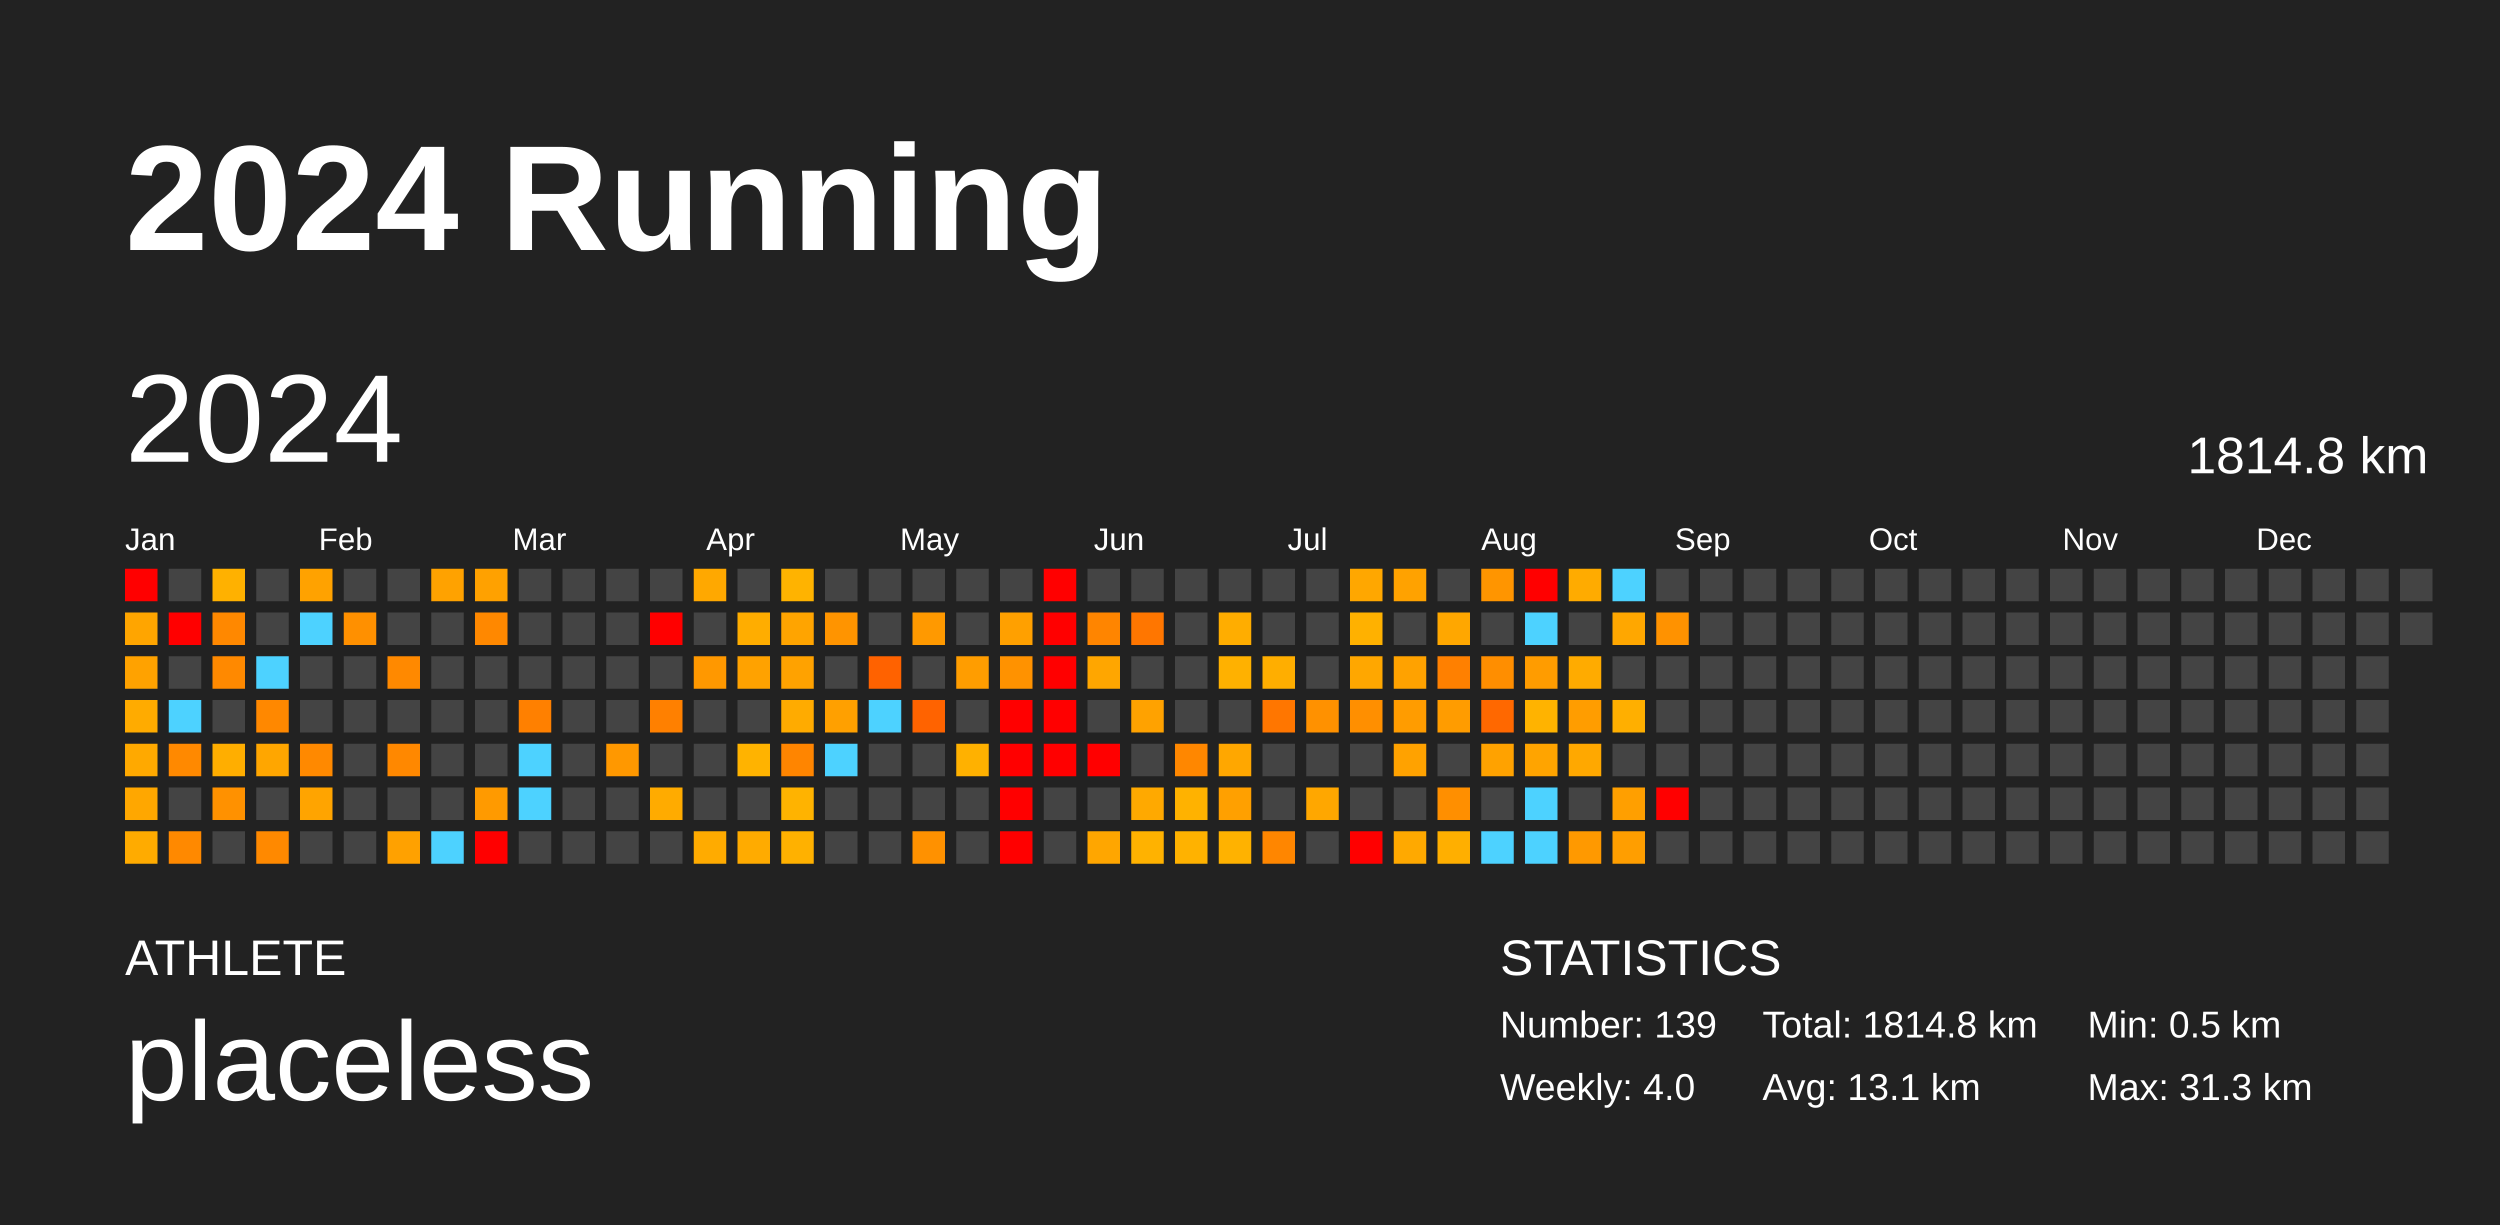
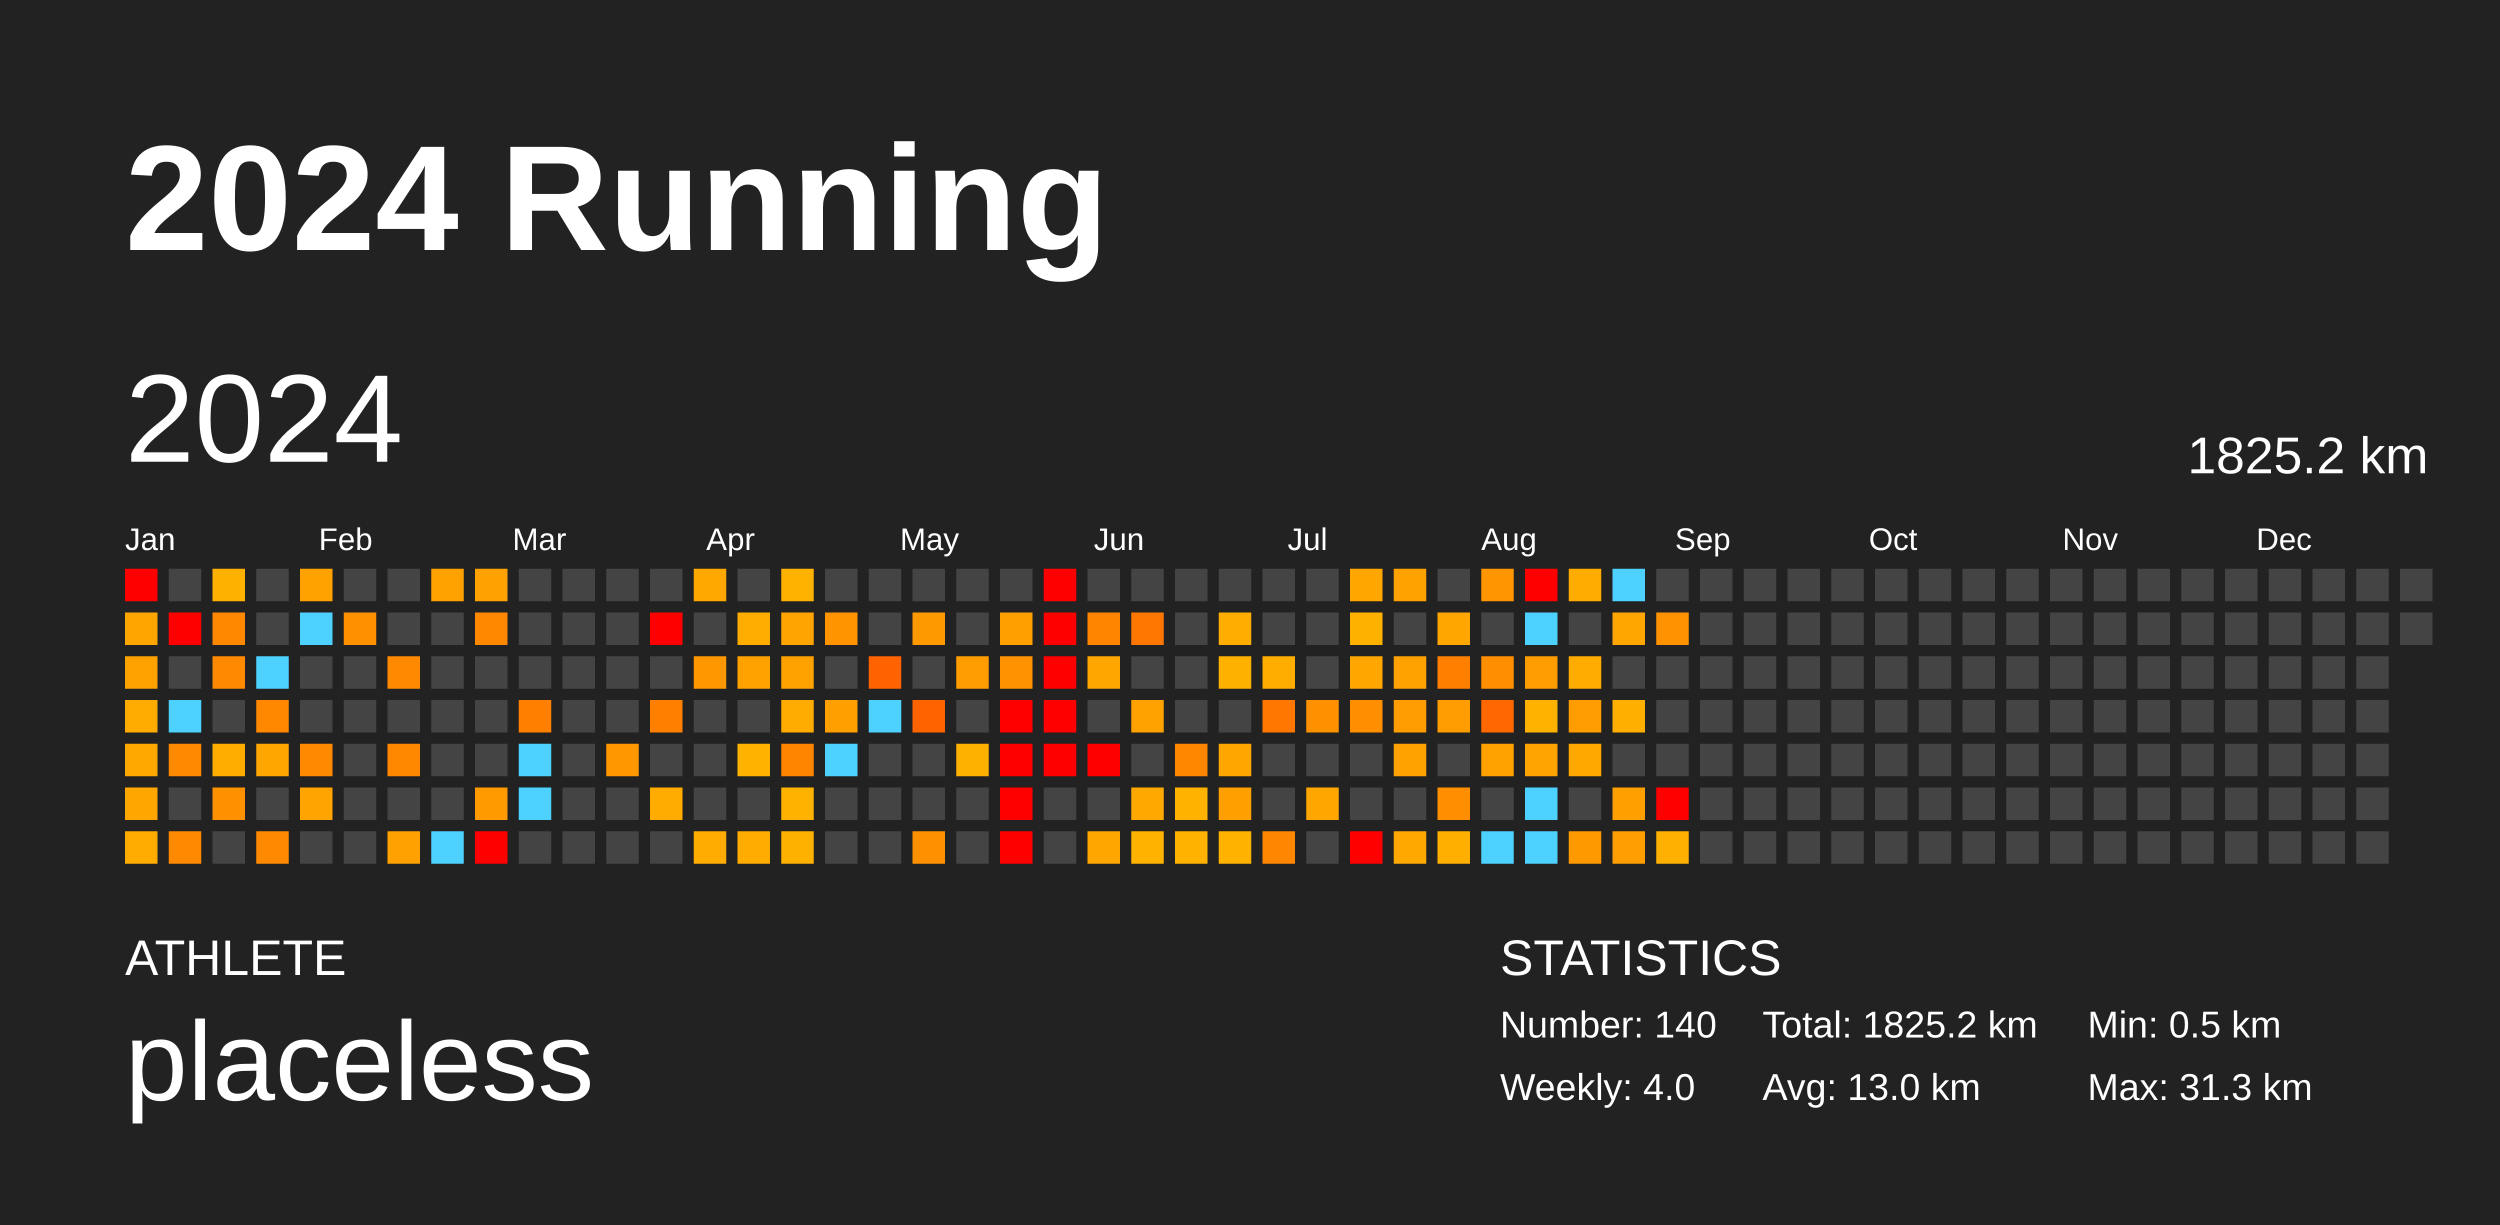
<svg xmlns="http://www.w3.org/2000/svg" baseProfile="full" height="98mm" version="1.1" viewBox="0,0,200,98" width="200mm">
  <defs />
  <rect fill="#222222" height="98" width="200" x="0" y="0" />
  <text fill="#FFFFFF" style="font-size:12px; font-family:Arial; font-weight:bold;" x="10" y="20">2024 Running</text>
  <text fill="#FFFFFF" style="font-size:4px; font-family:Arial" x="10" y="78">ATHLETE</text>
  <text fill="#FFFFFF" style="font-size:9px; font-family:Arial" x="10" y="88">placeless</text>
  <text fill="#FFFFFF" style="font-size:4px; font-family:Arial" x="120" y="78">STATISTICS</text>
-   <text fill="#FFFFFF" style="font-size:3px; font-family:Arial" x="120" y="83">Number: 139</text>
+   <text fill="#FFFFFF" style="font-size:3px; font-family:Arial" x="120" y="83">Number: 140</text>
  <text fill="#FFFFFF" style="font-size:3px; font-family:Arial" x="120" y="88">Weekly: 4.0</text>
-   <text fill="#FFFFFF" style="font-size:3px; font-family:Arial" x="141" y="83">Total: 1814.8 km</text>
-   <text fill="#FFFFFF" style="font-size:3px; font-family:Arial" x="141" y="88">Avg: 13.1 km</text>
+   <text fill="#FFFFFF" style="font-size:3px; font-family:Arial" x="141" y="83">Total: 1825.2 km</text>
+   <text fill="#FFFFFF" style="font-size:3px; font-family:Arial" x="141" y="88">Avg: 13.0 km</text>
  <text fill="#FFFFFF" style="font-size:3px; font-family:Arial" x="167" y="83">Min: 0.5 km</text>
  <text fill="#FFFFFF" style="font-size:3px; font-family:Arial" x="167" y="88">Max: 31.3 km</text>
  <text dominant-baseline="hanging" fill="#FFFFFF" style="font-size:10.0px; font-family:Arial;" x="10" y="30">2024</text>
-   <text dominant-baseline="hanging" fill="#FFFFFF" style="font-size:4.125px; font-family:Arial;" x="175" y="35">1814.8 km</text>
+   <text dominant-baseline="hanging" fill="#FFFFFF" style="font-size:4.125px; font-family:Arial;" x="175" y="35">1825.2 km</text>
  <text fill="#FFFFFF" style="font-size:2.5px; font-family:Arial" x="10.0" y="44">Jan</text>
  <text fill="#FFFFFF" style="font-size:2.5px; font-family:Arial" x="25.5" y="44">Feb</text>
  <text fill="#FFFFFF" style="font-size:2.5px; font-family:Arial" x="41.0" y="44">Mar</text>
  <text fill="#FFFFFF" style="font-size:2.5px; font-family:Arial" x="56.5" y="44">Apr</text>
  <text fill="#FFFFFF" style="font-size:2.5px; font-family:Arial" x="72.0" y="44">May</text>
  <text fill="#FFFFFF" style="font-size:2.5px; font-family:Arial" x="87.5" y="44">Jun</text>
  <text fill="#FFFFFF" style="font-size:2.5px; font-family:Arial" x="103.0" y="44">Jul</text>
  <text fill="#FFFFFF" style="font-size:2.5px; font-family:Arial" x="118.5" y="44">Aug</text>
  <text fill="#FFFFFF" style="font-size:2.5px; font-family:Arial" x="134.0" y="44">Sep</text>
  <text fill="#FFFFFF" style="font-size:2.5px; font-family:Arial" x="149.5" y="44">Oct</text>
  <text fill="#FFFFFF" style="font-size:2.5px; font-family:Arial" x="165.0" y="44">Nov</text>
  <text fill="#FFFFFF" style="font-size:2.5px; font-family:Arial" x="180.5" y="44">Dec</text>
  <rect fill="red" height="2.6" width="2.6" x="10.0" y="45.5" />
  <rect fill="#ffa500" height="2.6" width="2.6" x="10.0" y="49.0" />
  <rect fill="#ffa200" height="2.6" width="2.6" x="10.0" y="52.5" />
  <rect fill="#ffab00" height="2.6" width="2.6" x="10.0" y="56.0" />
  <rect fill="#ffa900" height="2.6" width="2.6" x="10.0" y="59.5" />
  <rect fill="#ffa700" height="2.6" width="2.6" x="10.0" y="63.0" />
  <rect fill="#ffab00" height="2.6" width="2.6" x="10.0" y="66.5" />
  <rect fill="#444444" height="2.6" width="2.6" x="13.5" y="45.5" />
  <rect fill="red" height="2.6" width="2.6" x="13.5" y="49.0" />
  <rect fill="#444444" height="2.6" width="2.6" x="13.5" y="52.5" />
  <rect fill="#4dd2ff" height="2.6" width="2.6" x="13.5" y="56.0" />
  <rect fill="#ff8900" height="2.6" width="2.6" x="13.5" y="59.5" />
  <rect fill="#444444" height="2.6" width="2.6" x="13.5" y="63.0" />
  <rect fill="#ff8900" height="2.6" width="2.6" x="13.5" y="66.5" />
  <rect fill="#ffb100" height="2.6" width="2.6" x="17.0" y="45.5" />
  <rect fill="#ff8800" height="2.6" width="2.6" x="17.0" y="49.0" />
  <rect fill="#ff8900" height="2.6" width="2.6" x="17.0" y="52.5" />
  <rect fill="#444444" height="2.6" width="2.6" x="17.0" y="56.0" />
  <rect fill="#ffae00" height="2.6" width="2.6" x="17.0" y="59.5" />
  <rect fill="#ff9100" height="2.6" width="2.6" x="17.0" y="63.0" />
  <rect fill="#444444" height="2.6" width="2.6" x="17.0" y="66.5" />
  <rect fill="#444444" height="2.6" width="2.6" x="20.5" y="45.5" />
  <rect fill="#444444" height="2.6" width="2.6" x="20.5" y="49.0" />
  <rect fill="#4dd2ff" height="2.6" width="2.6" x="20.5" y="52.5" />
  <rect fill="#ff8800" height="2.6" width="2.6" x="20.5" y="56.0" />
  <rect fill="#ffa600" height="2.6" width="2.6" x="20.5" y="59.5" />
  <rect fill="#444444" height="2.6" width="2.6" x="20.5" y="63.0" />
  <rect fill="#ff8900" height="2.6" width="2.6" x="20.5" y="66.5" />
  <rect fill="#ffa200" height="2.6" width="2.6" x="24.0" y="45.5" />
  <rect fill="#4dd2ff" height="2.6" width="2.6" x="24.0" y="49.0" />
  <rect fill="#444444" height="2.6" width="2.6" x="24.0" y="52.5" />
  <rect fill="#444444" height="2.6" width="2.6" x="24.0" y="56.0" />
  <rect fill="#ff8900" height="2.6" width="2.6" x="24.0" y="59.5" />
  <rect fill="#ffa400" height="2.6" width="2.6" x="24.0" y="63.0" />
  <rect fill="#444444" height="2.6" width="2.6" x="24.0" y="66.5" />
  <rect fill="#444444" height="2.6" width="2.6" x="27.5" y="45.5" />
  <rect fill="#ff9000" height="2.6" width="2.6" x="27.5" y="49.0" />
  <rect fill="#444444" height="2.6" width="2.6" x="27.5" y="52.5" />
  <rect fill="#444444" height="2.6" width="2.6" x="27.5" y="56.0" />
  <rect fill="#444444" height="2.6" width="2.6" x="27.5" y="59.5" />
  <rect fill="#444444" height="2.6" width="2.6" x="27.5" y="63.0" />
  <rect fill="#444444" height="2.6" width="2.6" x="27.5" y="66.5" />
  <rect fill="#444444" height="2.6" width="2.6" x="31.0" y="45.5" />
  <rect fill="#444444" height="2.6" width="2.6" x="31.0" y="49.0" />
  <rect fill="#ff8900" height="2.6" width="2.6" x="31.0" y="52.5" />
  <rect fill="#444444" height="2.6" width="2.6" x="31.0" y="56.0" />
  <rect fill="#ff8800" height="2.6" width="2.6" x="31.0" y="59.5" />
  <rect fill="#444444" height="2.6" width="2.6" x="31.0" y="63.0" />
  <rect fill="#ffa100" height="2.6" width="2.6" x="31.0" y="66.5" />
  <rect fill="#ffa200" height="2.6" width="2.6" x="34.5" y="45.5" />
  <rect fill="#444444" height="2.6" width="2.6" x="34.5" y="49.0" />
  <rect fill="#444444" height="2.6" width="2.6" x="34.5" y="52.5" />
  <rect fill="#444444" height="2.6" width="2.6" x="34.5" y="56.0" />
  <rect fill="#444444" height="2.6" width="2.6" x="34.5" y="59.5" />
  <rect fill="#444444" height="2.6" width="2.6" x="34.5" y="63.0" />
  <rect fill="#4dd2ff" height="2.6" width="2.6" x="34.5" y="66.5" />
  <rect fill="#ffa100" height="2.6" width="2.6" x="38.0" y="45.5" />
  <rect fill="#ff8800" height="2.6" width="2.6" x="38.0" y="49.0" />
  <rect fill="#444444" height="2.6" width="2.6" x="38.0" y="52.5" />
  <rect fill="#444444" height="2.6" width="2.6" x="38.0" y="56.0" />
  <rect fill="#444444" height="2.6" width="2.6" x="38.0" y="59.5" />
  <rect fill="#ff9a00" height="2.6" width="2.6" x="38.0" y="63.0" />
  <rect fill="red" height="2.6" width="2.6" x="38.0" y="66.5" />
  <rect fill="#444444" height="2.6" width="2.6" x="41.5" y="45.5" />
  <rect fill="#444444" height="2.6" width="2.6" x="41.5" y="49.0" />
  <rect fill="#444444" height="2.6" width="2.6" x="41.5" y="52.5" />
  <rect fill="#ff8000" height="2.6" width="2.6" x="41.5" y="56.0" />
  <rect fill="#4dd2ff" height="2.6" width="2.6" x="41.5" y="59.5" />
  <rect fill="#4dd2ff" height="2.6" width="2.6" x="41.5" y="63.0" />
  <rect fill="#444444" height="2.6" width="2.6" x="41.5" y="66.5" />
  <rect fill="#444444" height="2.6" width="2.6" x="45.0" y="45.5" />
  <rect fill="#444444" height="2.6" width="2.6" x="45.0" y="49.0" />
  <rect fill="#444444" height="2.6" width="2.6" x="45.0" y="52.5" />
  <rect fill="#444444" height="2.6" width="2.6" x="45.0" y="56.0" />
  <rect fill="#444444" height="2.6" width="2.6" x="45.0" y="59.5" />
  <rect fill="#444444" height="2.6" width="2.6" x="45.0" y="63.0" />
  <rect fill="#444444" height="2.6" width="2.6" x="45.0" y="66.5" />
  <rect fill="#444444" height="2.6" width="2.6" x="48.5" y="45.5" />
  <rect fill="#444444" height="2.6" width="2.6" x="48.5" y="49.0" />
  <rect fill="#444444" height="2.6" width="2.6" x="48.5" y="52.5" />
  <rect fill="#444444" height="2.6" width="2.6" x="48.5" y="56.0" />
  <rect fill="#ff9800" height="2.6" width="2.6" x="48.5" y="59.5" />
  <rect fill="#444444" height="2.6" width="2.6" x="48.5" y="63.0" />
  <rect fill="#444444" height="2.6" width="2.6" x="48.5" y="66.5" />
  <rect fill="#444444" height="2.6" width="2.6" x="52.0" y="45.5" />
  <rect fill="red" height="2.6" width="2.6" x="52.0" y="49.0" />
  <rect fill="#444444" height="2.6" width="2.6" x="52.0" y="52.5" />
  <rect fill="#ff8000" height="2.6" width="2.6" x="52.0" y="56.0" />
  <rect fill="#444444" height="2.6" width="2.6" x="52.0" y="59.5" />
  <rect fill="#ffab00" height="2.6" width="2.6" x="52.0" y="63.0" />
  <rect fill="#444444" height="2.6" width="2.6" x="52.0" y="66.5" />
  <rect fill="#ffa800" height="2.6" width="2.6" x="55.5" y="45.5" />
  <rect fill="#444444" height="2.6" width="2.6" x="55.5" y="49.0" />
  <rect fill="#ff9800" height="2.6" width="2.6" x="55.5" y="52.5" />
  <rect fill="#444444" height="2.6" width="2.6" x="55.5" y="56.0" />
  <rect fill="#444444" height="2.6" width="2.6" x="55.5" y="59.5" />
  <rect fill="#444444" height="2.6" width="2.6" x="55.5" y="63.0" />
  <rect fill="#ffab00" height="2.6" width="2.6" x="55.5" y="66.5" />
  <rect fill="#444444" height="2.6" width="2.6" x="59.0" y="45.5" />
  <rect fill="#ffad00" height="2.6" width="2.6" x="59.0" y="49.0" />
  <rect fill="#ffa200" height="2.6" width="2.6" x="59.0" y="52.5" />
  <rect fill="#444444" height="2.6" width="2.6" x="59.0" y="56.0" />
  <rect fill="#ffb300" height="2.6" width="2.6" x="59.0" y="59.5" />
  <rect fill="#444444" height="2.6" width="2.6" x="59.0" y="63.0" />
  <rect fill="#ffab00" height="2.6" width="2.6" x="59.0" y="66.5" />
  <rect fill="#ffb300" height="2.6" width="2.6" x="62.5" y="45.5" />
  <rect fill="#ffa400" height="2.6" width="2.6" x="62.5" y="49.0" />
  <rect fill="#ffa200" height="2.6" width="2.6" x="62.5" y="52.5" />
  <rect fill="#ffab00" height="2.6" width="2.6" x="62.5" y="56.0" />
  <rect fill="#ff8500" height="2.6" width="2.6" x="62.5" y="59.5" />
  <rect fill="#ffb300" height="2.6" width="2.6" x="62.5" y="63.0" />
  <rect fill="#ffb100" height="2.6" width="2.6" x="62.5" y="66.5" />
  <rect fill="#444444" height="2.6" width="2.6" x="66.0" y="45.5" />
  <rect fill="#ff9400" height="2.6" width="2.6" x="66.0" y="49.0" />
  <rect fill="#444444" height="2.6" width="2.6" x="66.0" y="52.5" />
  <rect fill="#ffa000" height="2.6" width="2.6" x="66.0" y="56.0" />
  <rect fill="#4dd2ff" height="2.6" width="2.6" x="66.0" y="59.5" />
  <rect fill="#444444" height="2.6" width="2.6" x="66.0" y="63.0" />
  <rect fill="#444444" height="2.6" width="2.6" x="66.0" y="66.5" />
  <rect fill="#444444" height="2.6" width="2.6" x="69.5" y="45.5" />
  <rect fill="#444444" height="2.6" width="2.6" x="69.5" y="49.0" />
  <rect fill="#ff6200" height="2.6" width="2.6" x="69.5" y="52.5" />
  <rect fill="#4dd2ff" height="2.6" width="2.6" x="69.5" y="56.0" />
  <rect fill="#444444" height="2.6" width="2.6" x="69.5" y="59.5" />
  <rect fill="#444444" height="2.6" width="2.6" x="69.5" y="63.0" />
  <rect fill="#444444" height="2.6" width="2.6" x="69.5" y="66.5" />
  <rect fill="#444444" height="2.6" width="2.6" x="73.0" y="45.5" />
  <rect fill="#ff9900" height="2.6" width="2.6" x="73.0" y="49.0" />
  <rect fill="#444444" height="2.6" width="2.6" x="73.0" y="52.5" />
  <rect fill="#ff6300" height="2.6" width="2.6" x="73.0" y="56.0" />
  <rect fill="#444444" height="2.6" width="2.6" x="73.0" y="59.5" />
  <rect fill="#444444" height="2.6" width="2.6" x="73.0" y="63.0" />
  <rect fill="#ff9100" height="2.6" width="2.6" x="73.0" y="66.5" />
  <rect fill="#444444" height="2.6" width="2.6" x="76.5" y="45.5" />
  <rect fill="#444444" height="2.6" width="2.6" x="76.5" y="49.0" />
  <rect fill="#ff9d00" height="2.6" width="2.6" x="76.5" y="52.5" />
  <rect fill="#444444" height="2.6" width="2.6" x="76.5" y="56.0" />
  <rect fill="#ffb100" height="2.6" width="2.6" x="76.5" y="59.5" />
  <rect fill="#444444" height="2.6" width="2.6" x="76.5" y="63.0" />
  <rect fill="#444444" height="2.6" width="2.6" x="76.5" y="66.5" />
  <rect fill="#444444" height="2.6" width="2.6" x="80.0" y="45.5" />
  <rect fill="#ffa000" height="2.6" width="2.6" x="80.0" y="49.0" />
  <rect fill="#ff9200" height="2.6" width="2.6" x="80.0" y="52.5" />
  <rect fill="red" height="2.6" width="2.6" x="80.0" y="56.0" />
  <rect fill="red" height="2.6" width="2.6" x="80.0" y="59.5" />
  <rect fill="red" height="2.6" width="2.6" x="80.0" y="63.0" />
  <rect fill="red" height="2.6" width="2.6" x="80.0" y="66.5" />
  <rect fill="red" height="2.6" width="2.6" x="83.5" y="45.5" />
  <rect fill="red" height="2.6" width="2.6" x="83.5" y="49.0" />
  <rect fill="red" height="2.6" width="2.6" x="83.5" y="52.5" />
  <rect fill="red" height="2.6" width="2.6" x="83.5" y="56.0" />
  <rect fill="red" height="2.6" width="2.6" x="83.5" y="59.5" />
  <rect fill="#444444" height="2.6" width="2.6" x="83.5" y="63.0" />
  <rect fill="#444444" height="2.6" width="2.6" x="83.5" y="66.5" />
  <rect fill="#444444" height="2.6" width="2.6" x="87.0" y="45.5" />
  <rect fill="#ff8500" height="2.6" width="2.6" x="87.0" y="49.0" />
  <rect fill="#ffa600" height="2.6" width="2.6" x="87.0" y="52.5" />
  <rect fill="#444444" height="2.6" width="2.6" x="87.0" y="56.0" />
  <rect fill="red" height="2.6" width="2.6" x="87.0" y="59.5" />
  <rect fill="#444444" height="2.6" width="2.6" x="87.0" y="63.0" />
  <rect fill="#ffa600" height="2.6" width="2.6" x="87.0" y="66.5" />
  <rect fill="#444444" height="2.6" width="2.6" x="90.5" y="45.5" />
  <rect fill="#ff7600" height="2.6" width="2.6" x="90.5" y="49.0" />
  <rect fill="#444444" height="2.6" width="2.6" x="90.5" y="52.5" />
  <rect fill="#ffa200" height="2.6" width="2.6" x="90.5" y="56.0" />
  <rect fill="#444444" height="2.6" width="2.6" x="90.5" y="59.5" />
  <rect fill="#ffa900" height="2.6" width="2.6" x="90.5" y="63.0" />
  <rect fill="#ffb200" height="2.6" width="2.6" x="90.5" y="66.5" />
  <rect fill="#444444" height="2.6" width="2.6" x="94.0" y="45.5" />
  <rect fill="#444444" height="2.6" width="2.6" x="94.0" y="49.0" />
  <rect fill="#444444" height="2.6" width="2.6" x="94.0" y="52.5" />
  <rect fill="#444444" height="2.6" width="2.6" x="94.0" y="56.0" />
  <rect fill="#ff8700" height="2.6" width="2.6" x="94.0" y="59.5" />
  <rect fill="#ffb200" height="2.6" width="2.6" x="94.0" y="63.0" />
  <rect fill="#ffb200" height="2.6" width="2.6" x="94.0" y="66.5" />
  <rect fill="#444444" height="2.6" width="2.6" x="97.5" y="45.5" />
  <rect fill="#ffad00" height="2.6" width="2.6" x="97.5" y="49.0" />
  <rect fill="#ffb100" height="2.6" width="2.6" x="97.5" y="52.5" />
  <rect fill="#444444" height="2.6" width="2.6" x="97.5" y="56.0" />
  <rect fill="#ffa700" height="2.6" width="2.6" x="97.5" y="59.5" />
  <rect fill="#ffa000" height="2.6" width="2.6" x="97.5" y="63.0" />
  <rect fill="#ffb200" height="2.6" width="2.6" x="97.5" y="66.5" />
  <rect fill="#444444" height="2.6" width="2.6" x="101.0" y="45.5" />
  <rect fill="#444444" height="2.6" width="2.6" x="101.0" y="49.0" />
  <rect fill="#ffae00" height="2.6" width="2.6" x="101.0" y="52.5" />
  <rect fill="#ff7600" height="2.6" width="2.6" x="101.0" y="56.0" />
  <rect fill="#444444" height="2.6" width="2.6" x="101.0" y="59.5" />
  <rect fill="#444444" height="2.6" width="2.6" x="101.0" y="63.0" />
  <rect fill="#ff8600" height="2.6" width="2.6" x="101.0" y="66.5" />
  <rect fill="#444444" height="2.6" width="2.6" x="104.5" y="45.5" />
  <rect fill="#444444" height="2.6" width="2.6" x="104.5" y="49.0" />
  <rect fill="#444444" height="2.6" width="2.6" x="104.5" y="52.5" />
  <rect fill="#ff9100" height="2.6" width="2.6" x="104.5" y="56.0" />
  <rect fill="#444444" height="2.6" width="2.6" x="104.5" y="59.5" />
  <rect fill="#ffa700" height="2.6" width="2.6" x="104.5" y="63.0" />
  <rect fill="#444444" height="2.6" width="2.6" x="104.5" y="66.5" />
  <rect fill="#ffa700" height="2.6" width="2.6" x="108.0" y="45.5" />
  <rect fill="#ffb100" height="2.6" width="2.6" x="108.0" y="49.0" />
  <rect fill="#ffa700" height="2.6" width="2.6" x="108.0" y="52.5" />
  <rect fill="#ff8f00" height="2.6" width="2.6" x="108.0" y="56.0" />
  <rect fill="#444444" height="2.6" width="2.6" x="108.0" y="59.5" />
  <rect fill="#444444" height="2.6" width="2.6" x="108.0" y="63.0" />
  <rect fill="red" height="2.6" width="2.6" x="108.0" y="66.5" />
  <rect fill="#ffa200" height="2.6" width="2.6" x="111.5" y="45.5" />
  <rect fill="#444444" height="2.6" width="2.6" x="111.5" y="49.0" />
  <rect fill="#ffa200" height="2.6" width="2.6" x="111.5" y="52.5" />
  <rect fill="#ff9c00" height="2.6" width="2.6" x="111.5" y="56.0" />
  <rect fill="#ffa200" height="2.6" width="2.6" x="111.5" y="59.5" />
  <rect fill="#444444" height="2.6" width="2.6" x="111.5" y="63.0" />
  <rect fill="#ffa900" height="2.6" width="2.6" x="111.5" y="66.5" />
  <rect fill="#444444" height="2.6" width="2.6" x="115.0" y="45.5" />
  <rect fill="#ffa700" height="2.6" width="2.6" x="115.0" y="49.0" />
  <rect fill="#ff8000" height="2.6" width="2.6" x="115.0" y="52.5" />
  <rect fill="#ff9c00" height="2.6" width="2.6" x="115.0" y="56.0" />
  <rect fill="#444444" height="2.6" width="2.6" x="115.0" y="59.5" />
  <rect fill="#ff8f00" height="2.6" width="2.6" x="115.0" y="63.0" />
  <rect fill="#ffaf00" height="2.6" width="2.6" x="115.0" y="66.5" />
  <rect fill="#ff9500" height="2.6" width="2.6" x="118.5" y="45.5" />
  <rect fill="#444444" height="2.6" width="2.6" x="118.5" y="49.0" />
  <rect fill="#ff8e00" height="2.6" width="2.6" x="118.5" y="52.5" />
  <rect fill="#ff6800" height="2.6" width="2.6" x="118.5" y="56.0" />
  <rect fill="#ffa200" height="2.6" width="2.6" x="118.5" y="59.5" />
  <rect fill="#444444" height="2.6" width="2.6" x="118.5" y="63.0" />
  <rect fill="#4dd2ff" height="2.6" width="2.6" x="118.5" y="66.5" />
  <rect fill="red" height="2.6" width="2.6" x="122.0" y="45.5" />
  <rect fill="#4dd2ff" height="2.6" width="2.6" x="122.0" y="49.0" />
  <rect fill="#ff9c00" height="2.6" width="2.6" x="122.0" y="52.5" />
  <rect fill="#ffb300" height="2.6" width="2.6" x="122.0" y="56.0" />
  <rect fill="#ffa400" height="2.6" width="2.6" x="122.0" y="59.5" />
  <rect fill="#4dd2ff" height="2.6" width="2.6" x="122.0" y="63.0" />
  <rect fill="#4dd2ff" height="2.6" width="2.6" x="122.0" y="66.5" />
  <rect fill="#ffab00" height="2.6" width="2.6" x="125.5" y="45.5" />
  <rect fill="#444444" height="2.6" width="2.6" x="125.5" y="49.0" />
  <rect fill="#ffab00" height="2.6" width="2.6" x="125.5" y="52.5" />
  <rect fill="#ff9d00" height="2.6" width="2.6" x="125.5" y="56.0" />
  <rect fill="#ffa800" height="2.6" width="2.6" x="125.5" y="59.5" />
  <rect fill="#444444" height="2.6" width="2.6" x="125.5" y="63.0" />
  <rect fill="#ff9900" height="2.6" width="2.6" x="125.5" y="66.5" />
  <rect fill="#4dd2ff" height="2.6" width="2.6" x="129.0" y="45.5" />
  <rect fill="#ffa700" height="2.6" width="2.6" x="129.0" y="49.0" />
  <rect fill="#444444" height="2.6" width="2.6" x="129.0" y="52.5" />
  <rect fill="#ffaf00" height="2.6" width="2.6" x="129.0" y="56.0" />
  <rect fill="#444444" height="2.6" width="2.6" x="129.0" y="59.5" />
  <rect fill="#ff9f00" height="2.6" width="2.6" x="129.0" y="63.0" />
  <rect fill="#ff9e00" height="2.6" width="2.6" x="129.0" y="66.5" />
  <rect fill="#444444" height="2.6" width="2.6" x="132.5" y="45.5" />
  <rect fill="#ff9200" height="2.6" width="2.6" x="132.5" y="49.0" />
  <rect fill="#444444" height="2.6" width="2.6" x="132.5" y="52.5" />
  <rect fill="#444444" height="2.6" width="2.6" x="132.5" y="56.0" />
  <rect fill="#444444" height="2.6" width="2.6" x="132.5" y="59.5" />
  <rect fill="red" height="2.6" width="2.6" x="132.5" y="63.0" />
-   <rect fill="#444444" height="2.6" width="2.6" x="132.5" y="66.5" />
+   <rect fill="#ffb000" height="2.6" width="2.6" x="132.5" y="66.5" />
  <rect fill="#444444" height="2.6" width="2.6" x="136.0" y="45.5" />
  <rect fill="#444444" height="2.6" width="2.6" x="136.0" y="49.0" />
  <rect fill="#444444" height="2.6" width="2.6" x="136.0" y="52.5" />
  <rect fill="#444444" height="2.6" width="2.6" x="136.0" y="56.0" />
  <rect fill="#444444" height="2.6" width="2.6" x="136.0" y="59.5" />
  <rect fill="#444444" height="2.6" width="2.6" x="136.0" y="63.0" />
  <rect fill="#444444" height="2.6" width="2.6" x="136.0" y="66.5" />
  <rect fill="#444444" height="2.6" width="2.6" x="139.5" y="45.5" />
  <rect fill="#444444" height="2.6" width="2.6" x="139.5" y="49.0" />
  <rect fill="#444444" height="2.6" width="2.6" x="139.5" y="52.5" />
  <rect fill="#444444" height="2.6" width="2.6" x="139.5" y="56.0" />
  <rect fill="#444444" height="2.6" width="2.6" x="139.5" y="59.5" />
  <rect fill="#444444" height="2.6" width="2.6" x="139.5" y="63.0" />
  <rect fill="#444444" height="2.6" width="2.6" x="139.5" y="66.5" />
  <rect fill="#444444" height="2.6" width="2.6" x="143.0" y="45.5" />
  <rect fill="#444444" height="2.6" width="2.6" x="143.0" y="49.0" />
  <rect fill="#444444" height="2.6" width="2.6" x="143.0" y="52.5" />
  <rect fill="#444444" height="2.6" width="2.6" x="143.0" y="56.0" />
  <rect fill="#444444" height="2.6" width="2.6" x="143.0" y="59.5" />
  <rect fill="#444444" height="2.6" width="2.6" x="143.0" y="63.0" />
  <rect fill="#444444" height="2.6" width="2.6" x="143.0" y="66.5" />
  <rect fill="#444444" height="2.6" width="2.6" x="146.5" y="45.5" />
  <rect fill="#444444" height="2.6" width="2.6" x="146.5" y="49.0" />
  <rect fill="#444444" height="2.6" width="2.6" x="146.5" y="52.5" />
  <rect fill="#444444" height="2.6" width="2.6" x="146.5" y="56.0" />
  <rect fill="#444444" height="2.6" width="2.6" x="146.5" y="59.5" />
  <rect fill="#444444" height="2.6" width="2.6" x="146.5" y="63.0" />
  <rect fill="#444444" height="2.6" width="2.6" x="146.5" y="66.5" />
  <rect fill="#444444" height="2.6" width="2.6" x="150.0" y="45.5" />
  <rect fill="#444444" height="2.6" width="2.6" x="150.0" y="49.0" />
  <rect fill="#444444" height="2.6" width="2.6" x="150.0" y="52.5" />
  <rect fill="#444444" height="2.6" width="2.6" x="150.0" y="56.0" />
  <rect fill="#444444" height="2.6" width="2.6" x="150.0" y="59.5" />
  <rect fill="#444444" height="2.6" width="2.6" x="150.0" y="63.0" />
  <rect fill="#444444" height="2.6" width="2.6" x="150.0" y="66.5" />
  <rect fill="#444444" height="2.6" width="2.6" x="153.5" y="45.5" />
  <rect fill="#444444" height="2.6" width="2.6" x="153.5" y="49.0" />
  <rect fill="#444444" height="2.6" width="2.6" x="153.5" y="52.5" />
  <rect fill="#444444" height="2.6" width="2.6" x="153.5" y="56.0" />
  <rect fill="#444444" height="2.6" width="2.6" x="153.5" y="59.5" />
  <rect fill="#444444" height="2.6" width="2.6" x="153.5" y="63.0" />
  <rect fill="#444444" height="2.6" width="2.6" x="153.5" y="66.5" />
  <rect fill="#444444" height="2.6" width="2.6" x="157.0" y="45.5" />
  <rect fill="#444444" height="2.6" width="2.6" x="157.0" y="49.0" />
  <rect fill="#444444" height="2.6" width="2.6" x="157.0" y="52.5" />
  <rect fill="#444444" height="2.6" width="2.6" x="157.0" y="56.0" />
  <rect fill="#444444" height="2.6" width="2.6" x="157.0" y="59.5" />
  <rect fill="#444444" height="2.6" width="2.6" x="157.0" y="63.0" />
  <rect fill="#444444" height="2.6" width="2.6" x="157.0" y="66.5" />
  <rect fill="#444444" height="2.6" width="2.6" x="160.5" y="45.5" />
  <rect fill="#444444" height="2.6" width="2.6" x="160.5" y="49.0" />
  <rect fill="#444444" height="2.6" width="2.6" x="160.5" y="52.5" />
  <rect fill="#444444" height="2.6" width="2.6" x="160.5" y="56.0" />
  <rect fill="#444444" height="2.6" width="2.6" x="160.5" y="59.5" />
  <rect fill="#444444" height="2.6" width="2.6" x="160.5" y="63.0" />
  <rect fill="#444444" height="2.6" width="2.6" x="160.5" y="66.5" />
  <rect fill="#444444" height="2.6" width="2.6" x="164.0" y="45.5" />
  <rect fill="#444444" height="2.6" width="2.6" x="164.0" y="49.0" />
  <rect fill="#444444" height="2.6" width="2.6" x="164.0" y="52.5" />
  <rect fill="#444444" height="2.6" width="2.6" x="164.0" y="56.0" />
  <rect fill="#444444" height="2.6" width="2.6" x="164.0" y="59.5" />
  <rect fill="#444444" height="2.6" width="2.6" x="164.0" y="63.0" />
  <rect fill="#444444" height="2.6" width="2.6" x="164.0" y="66.5" />
  <rect fill="#444444" height="2.6" width="2.6" x="167.5" y="45.5" />
  <rect fill="#444444" height="2.6" width="2.6" x="167.5" y="49.0" />
  <rect fill="#444444" height="2.6" width="2.6" x="167.5" y="52.5" />
  <rect fill="#444444" height="2.6" width="2.6" x="167.5" y="56.0" />
  <rect fill="#444444" height="2.6" width="2.6" x="167.5" y="59.5" />
  <rect fill="#444444" height="2.6" width="2.6" x="167.5" y="63.0" />
  <rect fill="#444444" height="2.6" width="2.6" x="167.5" y="66.5" />
  <rect fill="#444444" height="2.6" width="2.6" x="171.0" y="45.5" />
  <rect fill="#444444" height="2.6" width="2.6" x="171.0" y="49.0" />
  <rect fill="#444444" height="2.6" width="2.6" x="171.0" y="52.5" />
  <rect fill="#444444" height="2.6" width="2.6" x="171.0" y="56.0" />
  <rect fill="#444444" height="2.6" width="2.6" x="171.0" y="59.5" />
  <rect fill="#444444" height="2.6" width="2.6" x="171.0" y="63.0" />
  <rect fill="#444444" height="2.6" width="2.6" x="171.0" y="66.5" />
  <rect fill="#444444" height="2.6" width="2.6" x="174.5" y="45.5" />
  <rect fill="#444444" height="2.6" width="2.6" x="174.5" y="49.0" />
  <rect fill="#444444" height="2.6" width="2.6" x="174.5" y="52.5" />
  <rect fill="#444444" height="2.6" width="2.6" x="174.5" y="56.0" />
  <rect fill="#444444" height="2.6" width="2.6" x="174.5" y="59.5" />
  <rect fill="#444444" height="2.6" width="2.6" x="174.5" y="63.0" />
  <rect fill="#444444" height="2.6" width="2.6" x="174.5" y="66.5" />
  <rect fill="#444444" height="2.6" width="2.6" x="178.0" y="45.5" />
  <rect fill="#444444" height="2.6" width="2.6" x="178.0" y="49.0" />
  <rect fill="#444444" height="2.6" width="2.6" x="178.0" y="52.5" />
  <rect fill="#444444" height="2.6" width="2.6" x="178.0" y="56.0" />
  <rect fill="#444444" height="2.6" width="2.6" x="178.0" y="59.5" />
  <rect fill="#444444" height="2.6" width="2.6" x="178.0" y="63.0" />
  <rect fill="#444444" height="2.6" width="2.6" x="178.0" y="66.5" />
  <rect fill="#444444" height="2.6" width="2.6" x="181.5" y="45.5" />
  <rect fill="#444444" height="2.6" width="2.6" x="181.5" y="49.0" />
  <rect fill="#444444" height="2.6" width="2.6" x="181.5" y="52.5" />
  <rect fill="#444444" height="2.6" width="2.6" x="181.5" y="56.0" />
  <rect fill="#444444" height="2.6" width="2.6" x="181.5" y="59.5" />
  <rect fill="#444444" height="2.6" width="2.6" x="181.5" y="63.0" />
  <rect fill="#444444" height="2.6" width="2.6" x="181.5" y="66.5" />
  <rect fill="#444444" height="2.6" width="2.6" x="185.0" y="45.5" />
  <rect fill="#444444" height="2.6" width="2.6" x="185.0" y="49.0" />
  <rect fill="#444444" height="2.6" width="2.6" x="185.0" y="52.5" />
  <rect fill="#444444" height="2.6" width="2.6" x="185.0" y="56.0" />
  <rect fill="#444444" height="2.6" width="2.6" x="185.0" y="59.5" />
  <rect fill="#444444" height="2.6" width="2.6" x="185.0" y="63.0" />
  <rect fill="#444444" height="2.6" width="2.6" x="185.0" y="66.5" />
  <rect fill="#444444" height="2.6" width="2.6" x="188.5" y="45.5" />
  <rect fill="#444444" height="2.6" width="2.6" x="188.5" y="49.0" />
  <rect fill="#444444" height="2.6" width="2.6" x="188.5" y="52.5" />
  <rect fill="#444444" height="2.6" width="2.6" x="188.5" y="56.0" />
  <rect fill="#444444" height="2.6" width="2.6" x="188.5" y="59.5" />
  <rect fill="#444444" height="2.6" width="2.6" x="188.5" y="63.0" />
  <rect fill="#444444" height="2.6" width="2.6" x="188.5" y="66.5" />
  <rect fill="#444444" height="2.6" width="2.6" x="192.0" y="45.5" />
  <rect fill="#444444" height="2.6" width="2.6" x="192.0" y="49.0" />
</svg>
